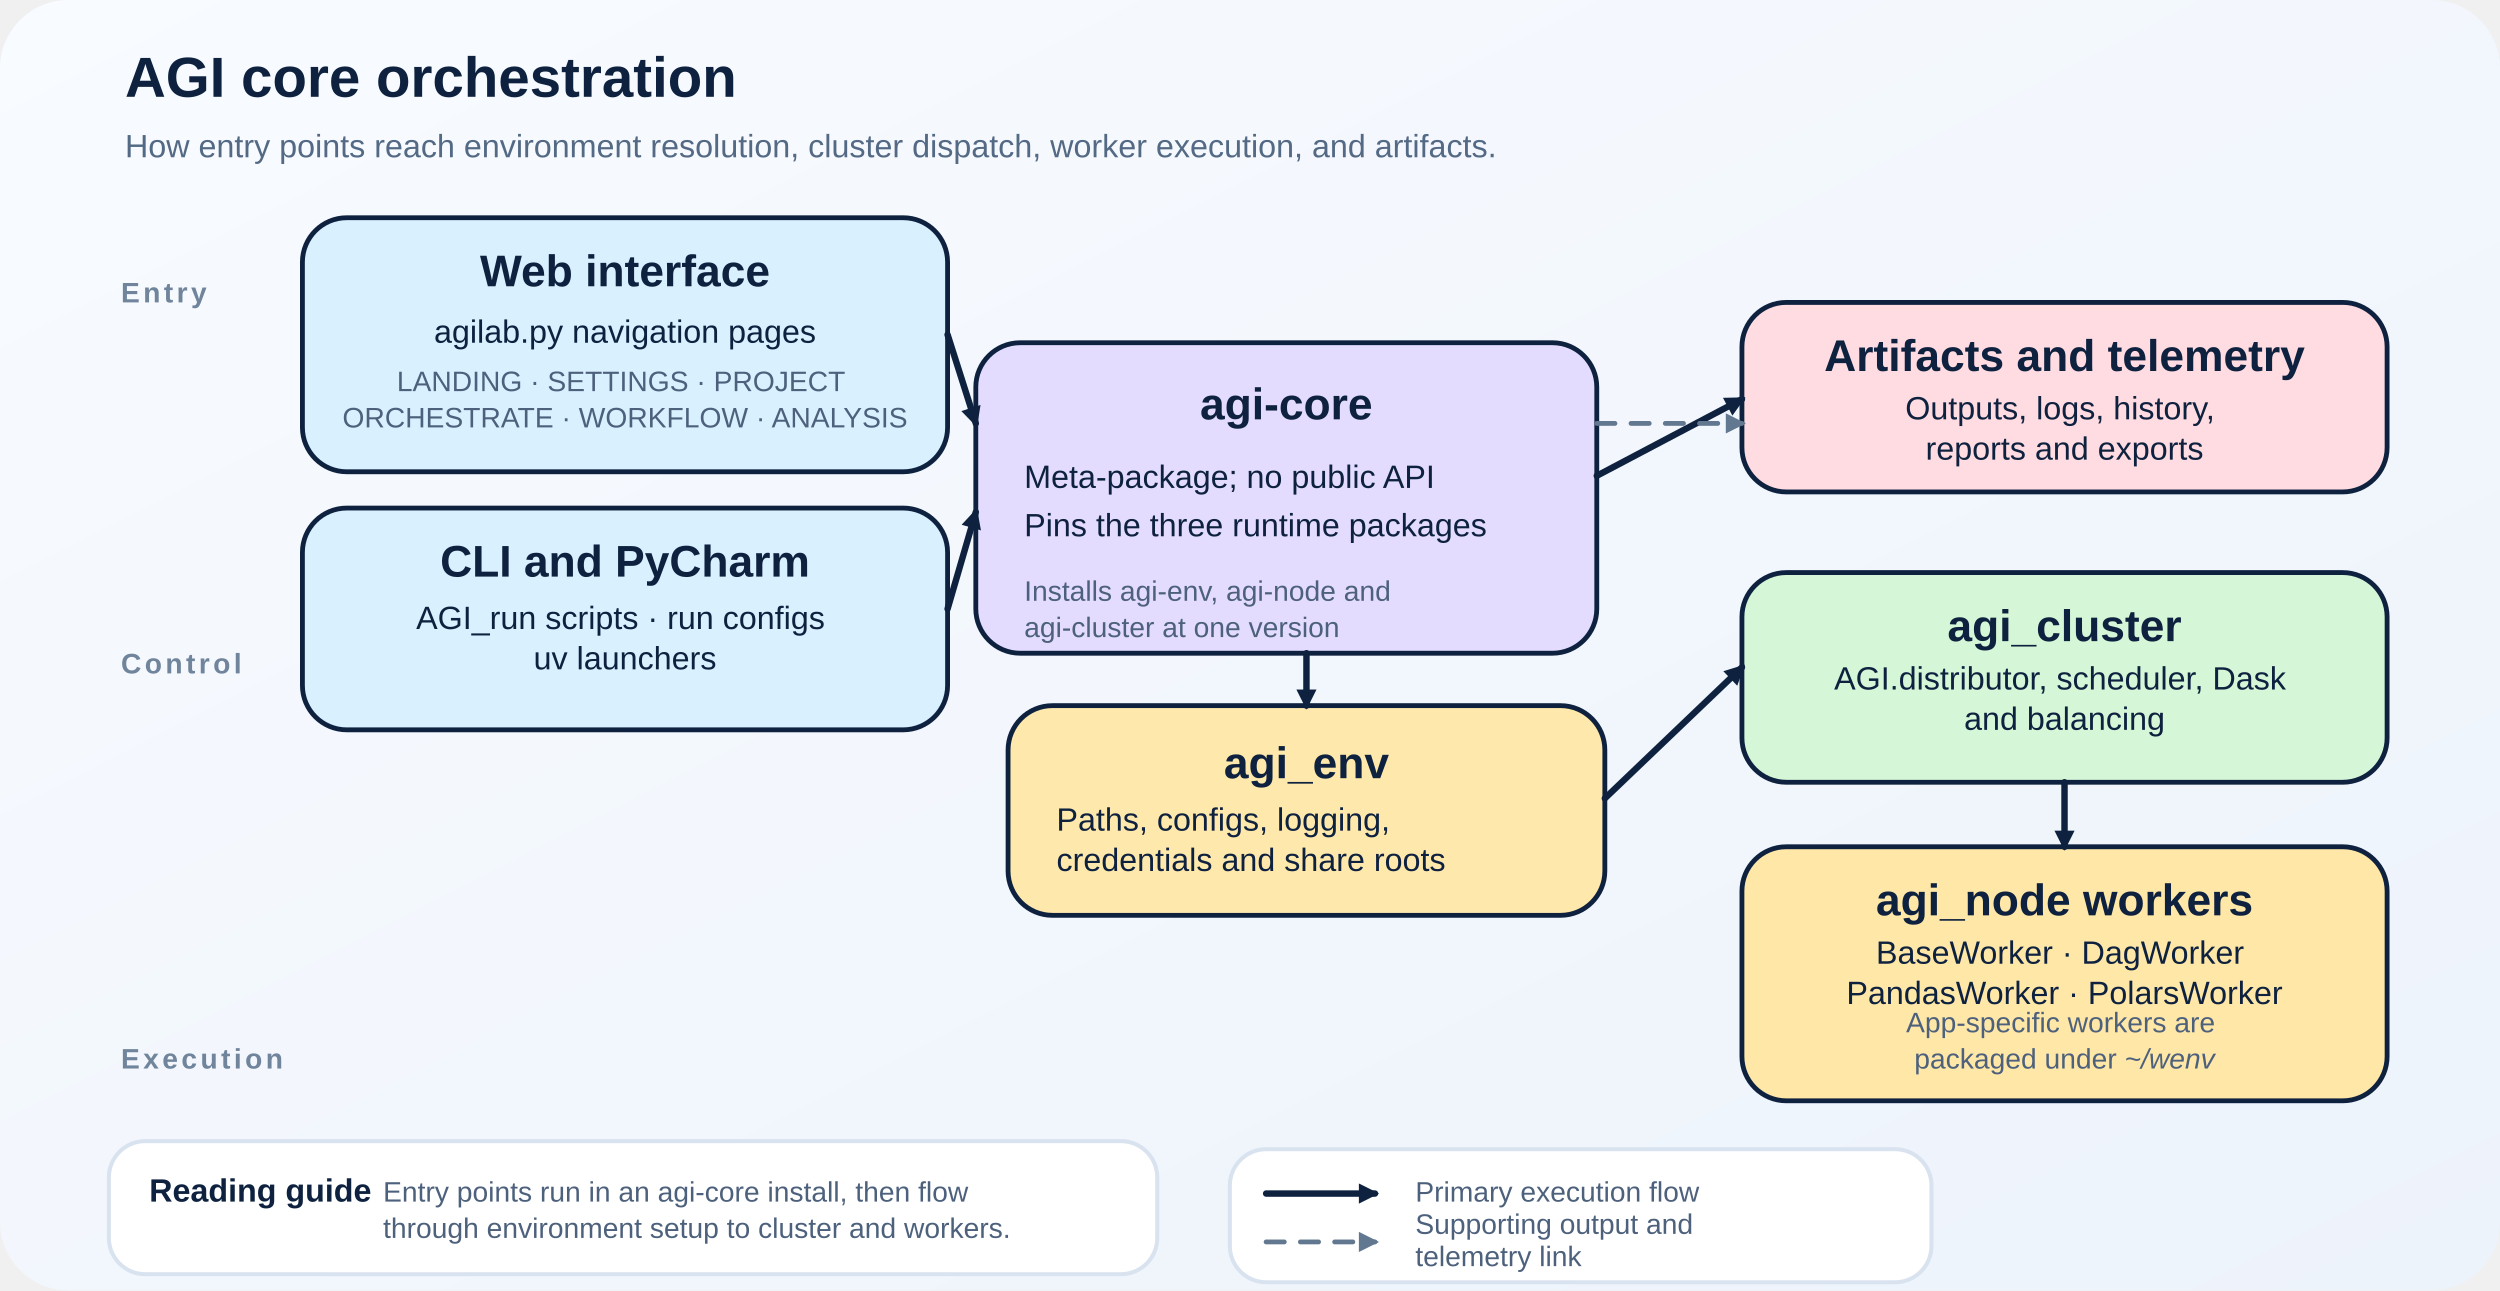
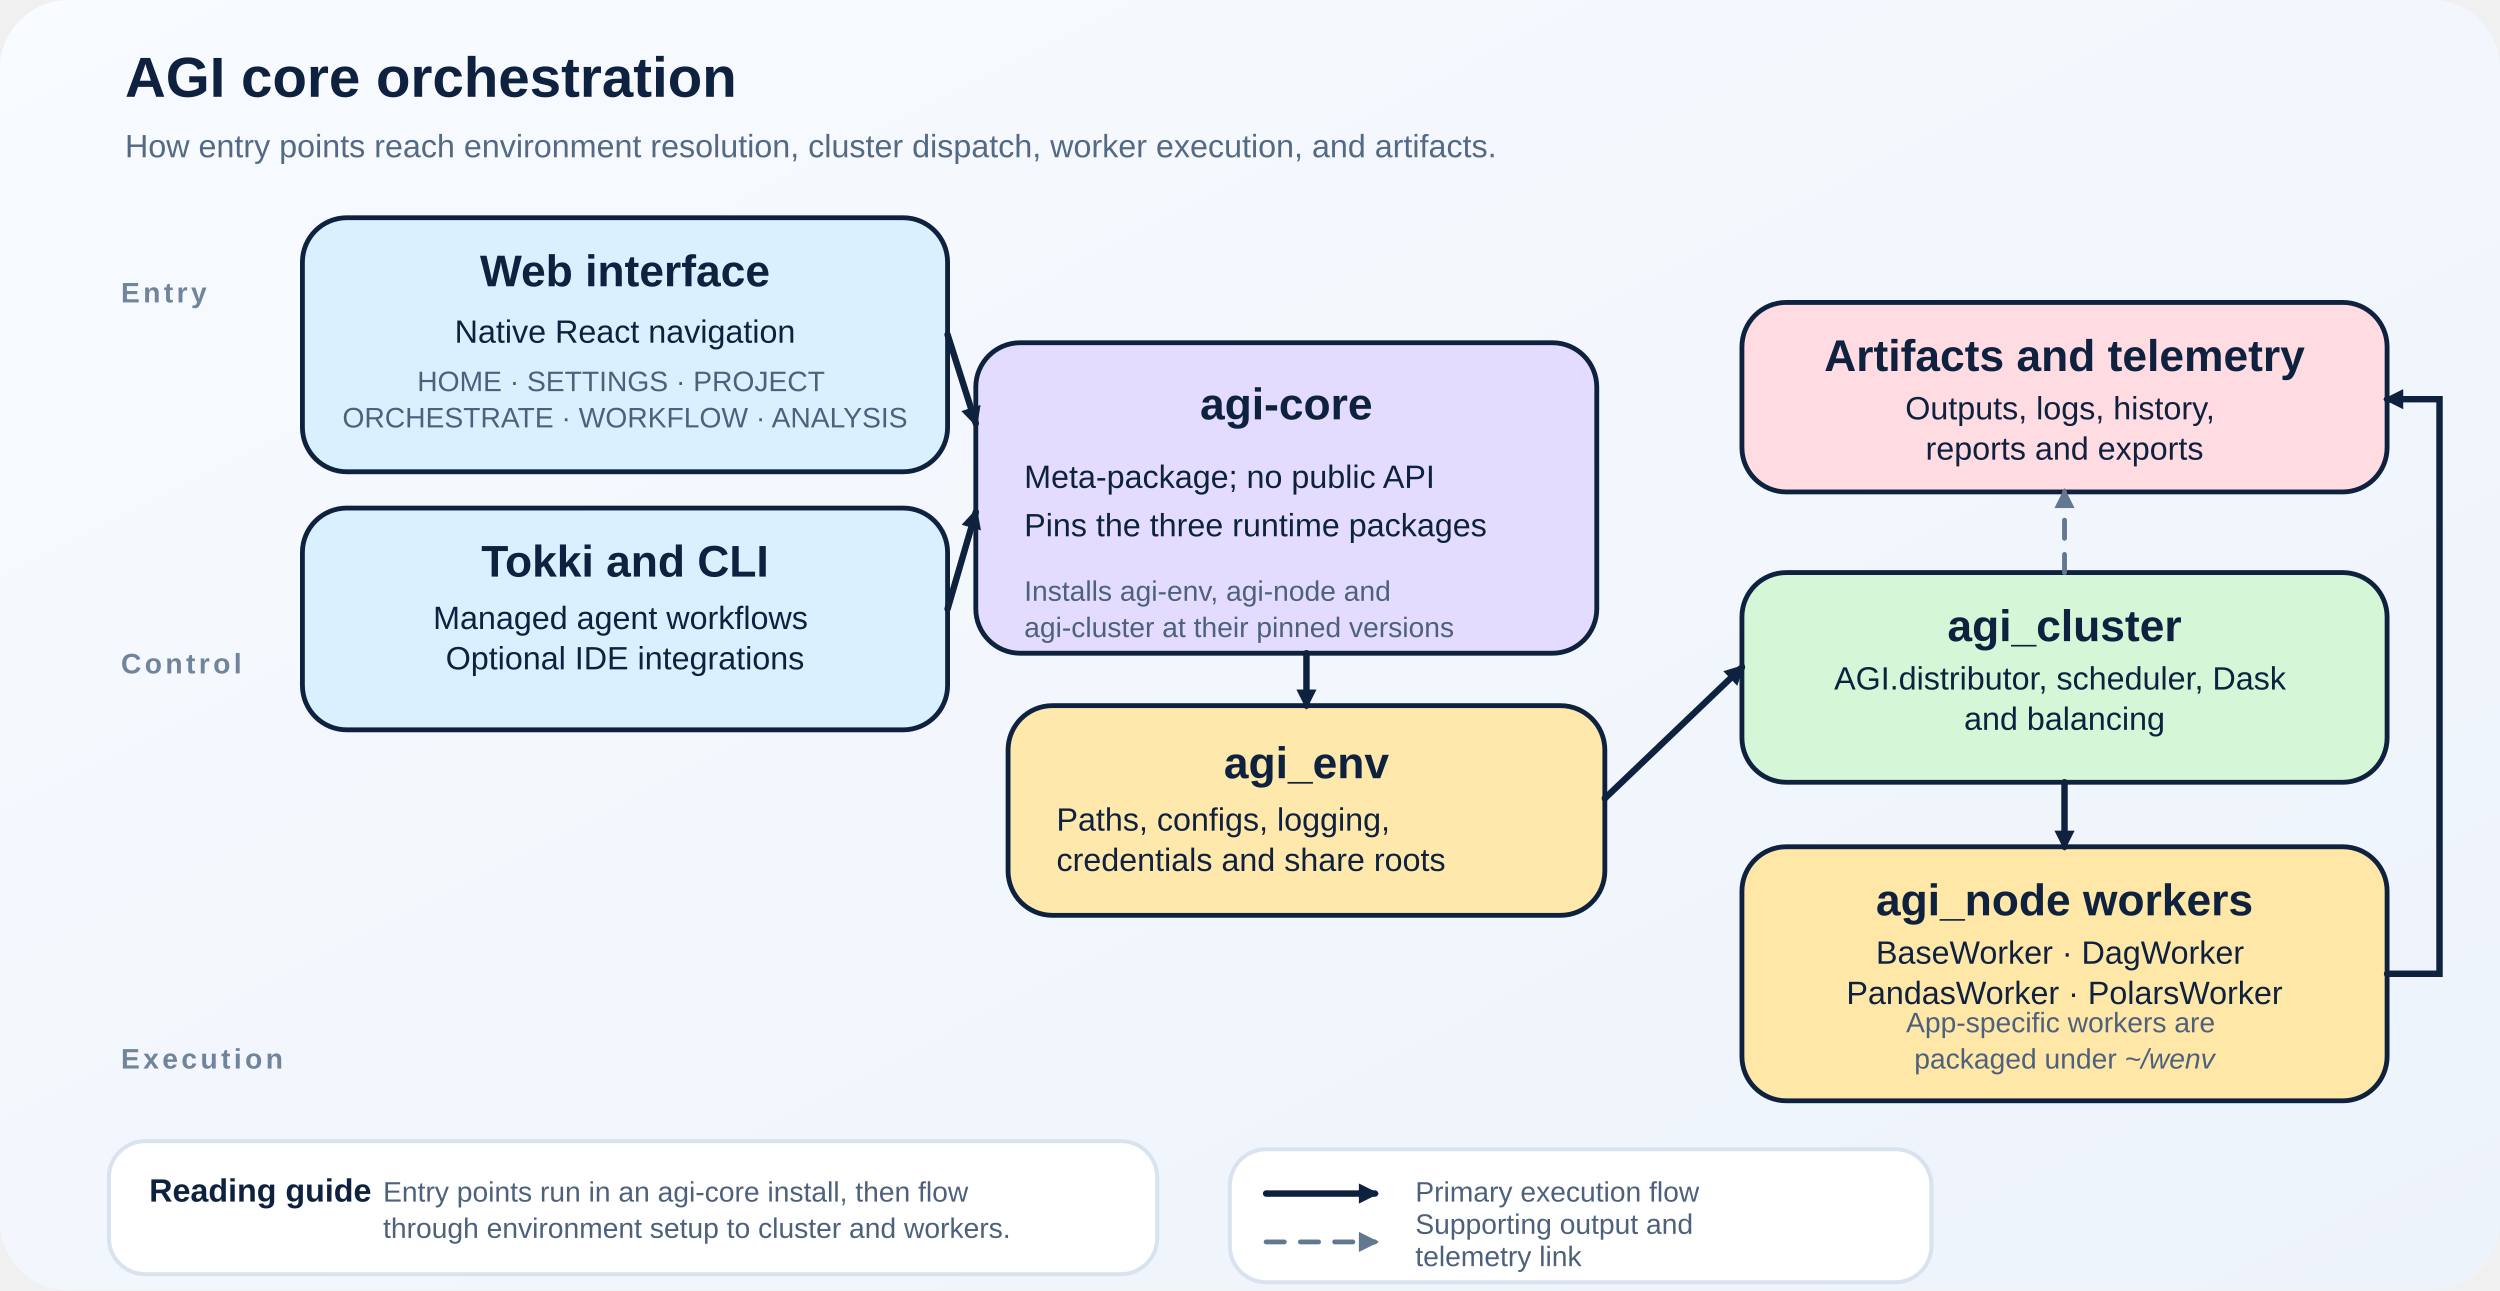
<svg xmlns="http://www.w3.org/2000/svg" width="1240" height="640" viewBox="0 0 1240 640" role="img" aria-labelledby="title desc">
  <defs>
    <style>
      text {
        font-family: Arial, Helvetica, sans-serif;
        fill: #0e223f;
      }
      .title {
        font-size: 28px;
        font-weight: 700;
      }
      .subtitle {
        font-size: 16px;
        fill: #536984;
      }
      .lane {
        font-size: 14px;
        font-weight: 700;
        letter-spacing: 0.12em;
        text-transform: uppercase;
        fill: #70849c;
      }
      .card {
        stroke: #0e223f;
        stroke-width: 2.4;
        rx: 22;
        ry: 22;
      }
      .card-title {
        font-size: 22px;
        font-weight: 700;
      }
      .card-body {
        font-size: 16px;
      }
      .card-note {
        font-size: 14px;
        fill: #4d617c;
      }
      .arrow {
        stroke: #0e223f;
        stroke-width: 3.2;
        stroke-linecap: round;
      }
      .arrow-soft {
        stroke: #627790;
        stroke-width: 2.4;
        stroke-linecap: round;
        stroke-dasharray: 9 8;
      }
      .callout {
        stroke: #d9e2ef;
        stroke-width: 2;
        rx: 18;
        ry: 18;
      }
      .callout-title {
        font-size: 16px;
        font-weight: 700;
      }
      .callout-body {
        font-size: 14px;
        fill: #4d617c;
      }
    </style>
    <marker id="arrowhead-core" markerWidth="10" markerHeight="10" refX="8" refY="5" orient="auto" markerUnits="userSpaceOnUse">
      <path d="M 0 0 L 10 5 L 0 10 z" fill="#0e223f" />
    </marker>
    <marker id="arrowhead-soft-core" markerWidth="10" markerHeight="10" refX="8" refY="5" orient="auto" markerUnits="userSpaceOnUse">
      <path d="M 0 0 L 10 5 L 0 10 z" fill="#627790" />
    </marker>
    <linearGradient id="core-bg" x1="0%" y1="0%" x2="100%" y2="100%">
      <stop offset="0%" stop-color="#f8fbff" />
      <stop offset="100%" stop-color="#edf3fb" />
    </linearGradient>
  </defs>
  <rect width="1240" height="640" fill="url(#core-bg)" rx="34" ry="34" />
  <g transform="translate(62,48)">
    <text class="title" x="0" y="0">AGI core orchestration</text>
    <text class="subtitle" x="0" y="30">How entry points reach environment resolution, cluster dispatch, worker execution, and artifacts.</text>
  </g>
  <g transform="translate(60,120)">
    <text class="lane" x="0" y="30">Entry</text>
    <text class="lane" x="0" y="214">Control</text>
    <text class="lane" x="0" y="410">Execution</text>
  </g>
  <g transform="translate(150,108)">
    <rect class="card" width="320" height="126" fill="#d9f0ff" />
    <text class="card-title" x="160" y="34" text-anchor="middle">Web interface</text>
-     <text class="card-body" x="160" y="62" text-anchor="middle">agilab.py navigation pages</text>
+     <text class="card-body" x="160" y="62" text-anchor="middle">Native React navigation</text>
    <text class="card-note" x="160" y="86" text-anchor="middle">
-       <tspan x="160" dy="0">LANDING · SETTINGS · PROJECT</tspan>
+       <tspan x="160" dy="0">HOME · SETTINGS · PROJECT</tspan>
      <tspan x="160" dy="18">ORCHESTRATE · WORKFLOW · ANALYSIS</tspan>
    </text>
  </g>
  <g transform="translate(150,252)">
    <rect class="card" width="320" height="110" fill="#d9f0ff" />
-     <text class="card-title" x="160" y="34" text-anchor="middle">CLI and PyCharm</text>
+     <text class="card-title" x="160" y="34" text-anchor="middle">Tokki and CLI</text>
    <text class="card-body" x="160" y="60" text-anchor="middle">
-       <tspan x="160" dy="0">AGI_run scripts · run configs</tspan>
-       <tspan x="160" dy="20">uv launchers</tspan>
+       <tspan x="160" dy="0">Managed agent workflows</tspan>
+       <tspan x="160" dy="20">Optional IDE integrations</tspan>
    </text>
  </g>
  <g transform="translate(484,170)">
    <rect class="card" width="308" height="154" fill="#e3dcff" />
    <text class="card-title" x="154" y="38" text-anchor="middle">agi-core</text>
    <text class="card-body" x="24" y="72">Meta-package; no public API</text>
    <text class="card-body" x="24" y="96">Pins the three runtime packages</text>
    <text class="card-note" x="24" y="128">
      <tspan x="24" dy="0">Installs agi-env, agi-node and</tspan>
-       <tspan x="24" dy="18">agi-cluster at one version</tspan>
+       <tspan x="24" dy="18">agi-cluster at their pinned versions</tspan>
    </text>
  </g>
  <g transform="translate(500,350)">
    <rect class="card" width="296" height="104" fill="#ffe8ac" />
    <text class="card-title" x="148" y="36" text-anchor="middle">agi_env</text>
    <text class="card-body" x="24" y="62">
      <tspan x="24" dy="0">Paths, configs, logging,</tspan>
      <tspan x="24" dy="20">credentials and share roots</tspan>
    </text>
  </g>
  <g transform="translate(864,150)">
    <rect class="card" width="320" height="94" fill="#ffdbe2" />
    <text class="card-title" x="160" y="34" text-anchor="middle">Artifacts and telemetry</text>
    <text class="card-body" x="160" y="58" text-anchor="middle">
      <tspan x="160" dy="0">Outputs, logs, history,</tspan>
      <tspan x="160" dy="20">reports and exports</tspan>
    </text>
  </g>
  <g transform="translate(864,284)">
    <rect class="card" width="320" height="104" fill="#d6f6d8" />
    <text class="card-title" x="160" y="34" text-anchor="middle">agi_cluster</text>
    <text class="card-body" x="160" y="58" text-anchor="middle">
      <tspan x="160" dy="0">AGI.distributor, scheduler, Dask</tspan>
      <tspan x="160" dy="20">and balancing</tspan>
    </text>
  </g>
  <g transform="translate(864,420)">
    <rect class="card" width="320" height="126" fill="#ffe7a8" />
    <text class="card-title" x="160" y="34" text-anchor="middle">agi_node workers</text>
    <text class="card-body" x="160" y="58" text-anchor="middle">
      <tspan x="160" dy="0">BaseWorker · DagWorker</tspan>
      <tspan x="160" dy="20">PandasWorker · PolarsWorker</tspan>
    </text>
    <text class="card-note" x="160" y="92" text-anchor="middle">
      <tspan x="160" dy="0">App-specific workers are</tspan>
      <tspan x="160" dy="18">packaged under <tspan font-style="italic">~/wenv</tspan>
      </tspan>
    </text>
  </g>
  <g transform="translate(54,566)">
    <rect class="callout" width="520" height="66" fill="#ffffff" />
    <text class="callout-title" x="20" y="30">Reading guide</text>
    <text class="callout-body" x="136" y="30">
      <tspan x="136" dy="0">Entry points run in an agi-core install, then flow</tspan>
      <tspan x="136" dy="18">through environment setup to cluster and workers.</tspan>
    </text>
  </g>
  <g transform="translate(610,570)">
    <rect class="callout" width="348" height="66" fill="#ffffff" />
    <line class="arrow" x1="18" y1="22" x2="72" y2="22" marker-end="url(#arrowhead-core)" />
    <text class="callout-body" x="92" y="26">Primary execution flow</text>
    <line class="arrow-soft" x1="18" y1="46" x2="72" y2="46" marker-end="url(#arrowhead-soft-core)" />
    <text class="callout-body" x="92" y="42">
      <tspan x="92" dy="0">Supporting output and</tspan>
      <tspan x="92" dy="16">telemetry link</tspan>
    </text>
  </g>
  <line class="arrow" x1="470" y1="166" x2="484" y2="210" marker-end="url(#arrowhead-core)" />
  <line class="arrow" x1="470" y1="302" x2="484" y2="254" marker-end="url(#arrowhead-core)" />
  <line class="arrow" x1="648" y1="324" x2="648" y2="350" marker-end="url(#arrowhead-core)" />
-   <line class="arrow" x1="792" y1="236" x2="864" y2="198" marker-end="url(#arrowhead-core)" />
+   <path class="arrow" d="M 1184 483 H 1210 V 198 H 1184" fill="none" marker-end="url(#arrowhead-core)" />
  <line class="arrow" x1="796" y1="396" x2="864" y2="331" marker-end="url(#arrowhead-core)" />
  <line class="arrow" x1="1024" y1="388" x2="1024" y2="420" marker-end="url(#arrowhead-core)" />
-   <line class="arrow-soft" x1="792" y1="210" x2="864" y2="210" marker-end="url(#arrowhead-soft-core)" />
+   <line class="arrow-soft" x1="1024" y1="284" x2="1024" y2="244" marker-end="url(#arrowhead-soft-core)" />
</svg>
